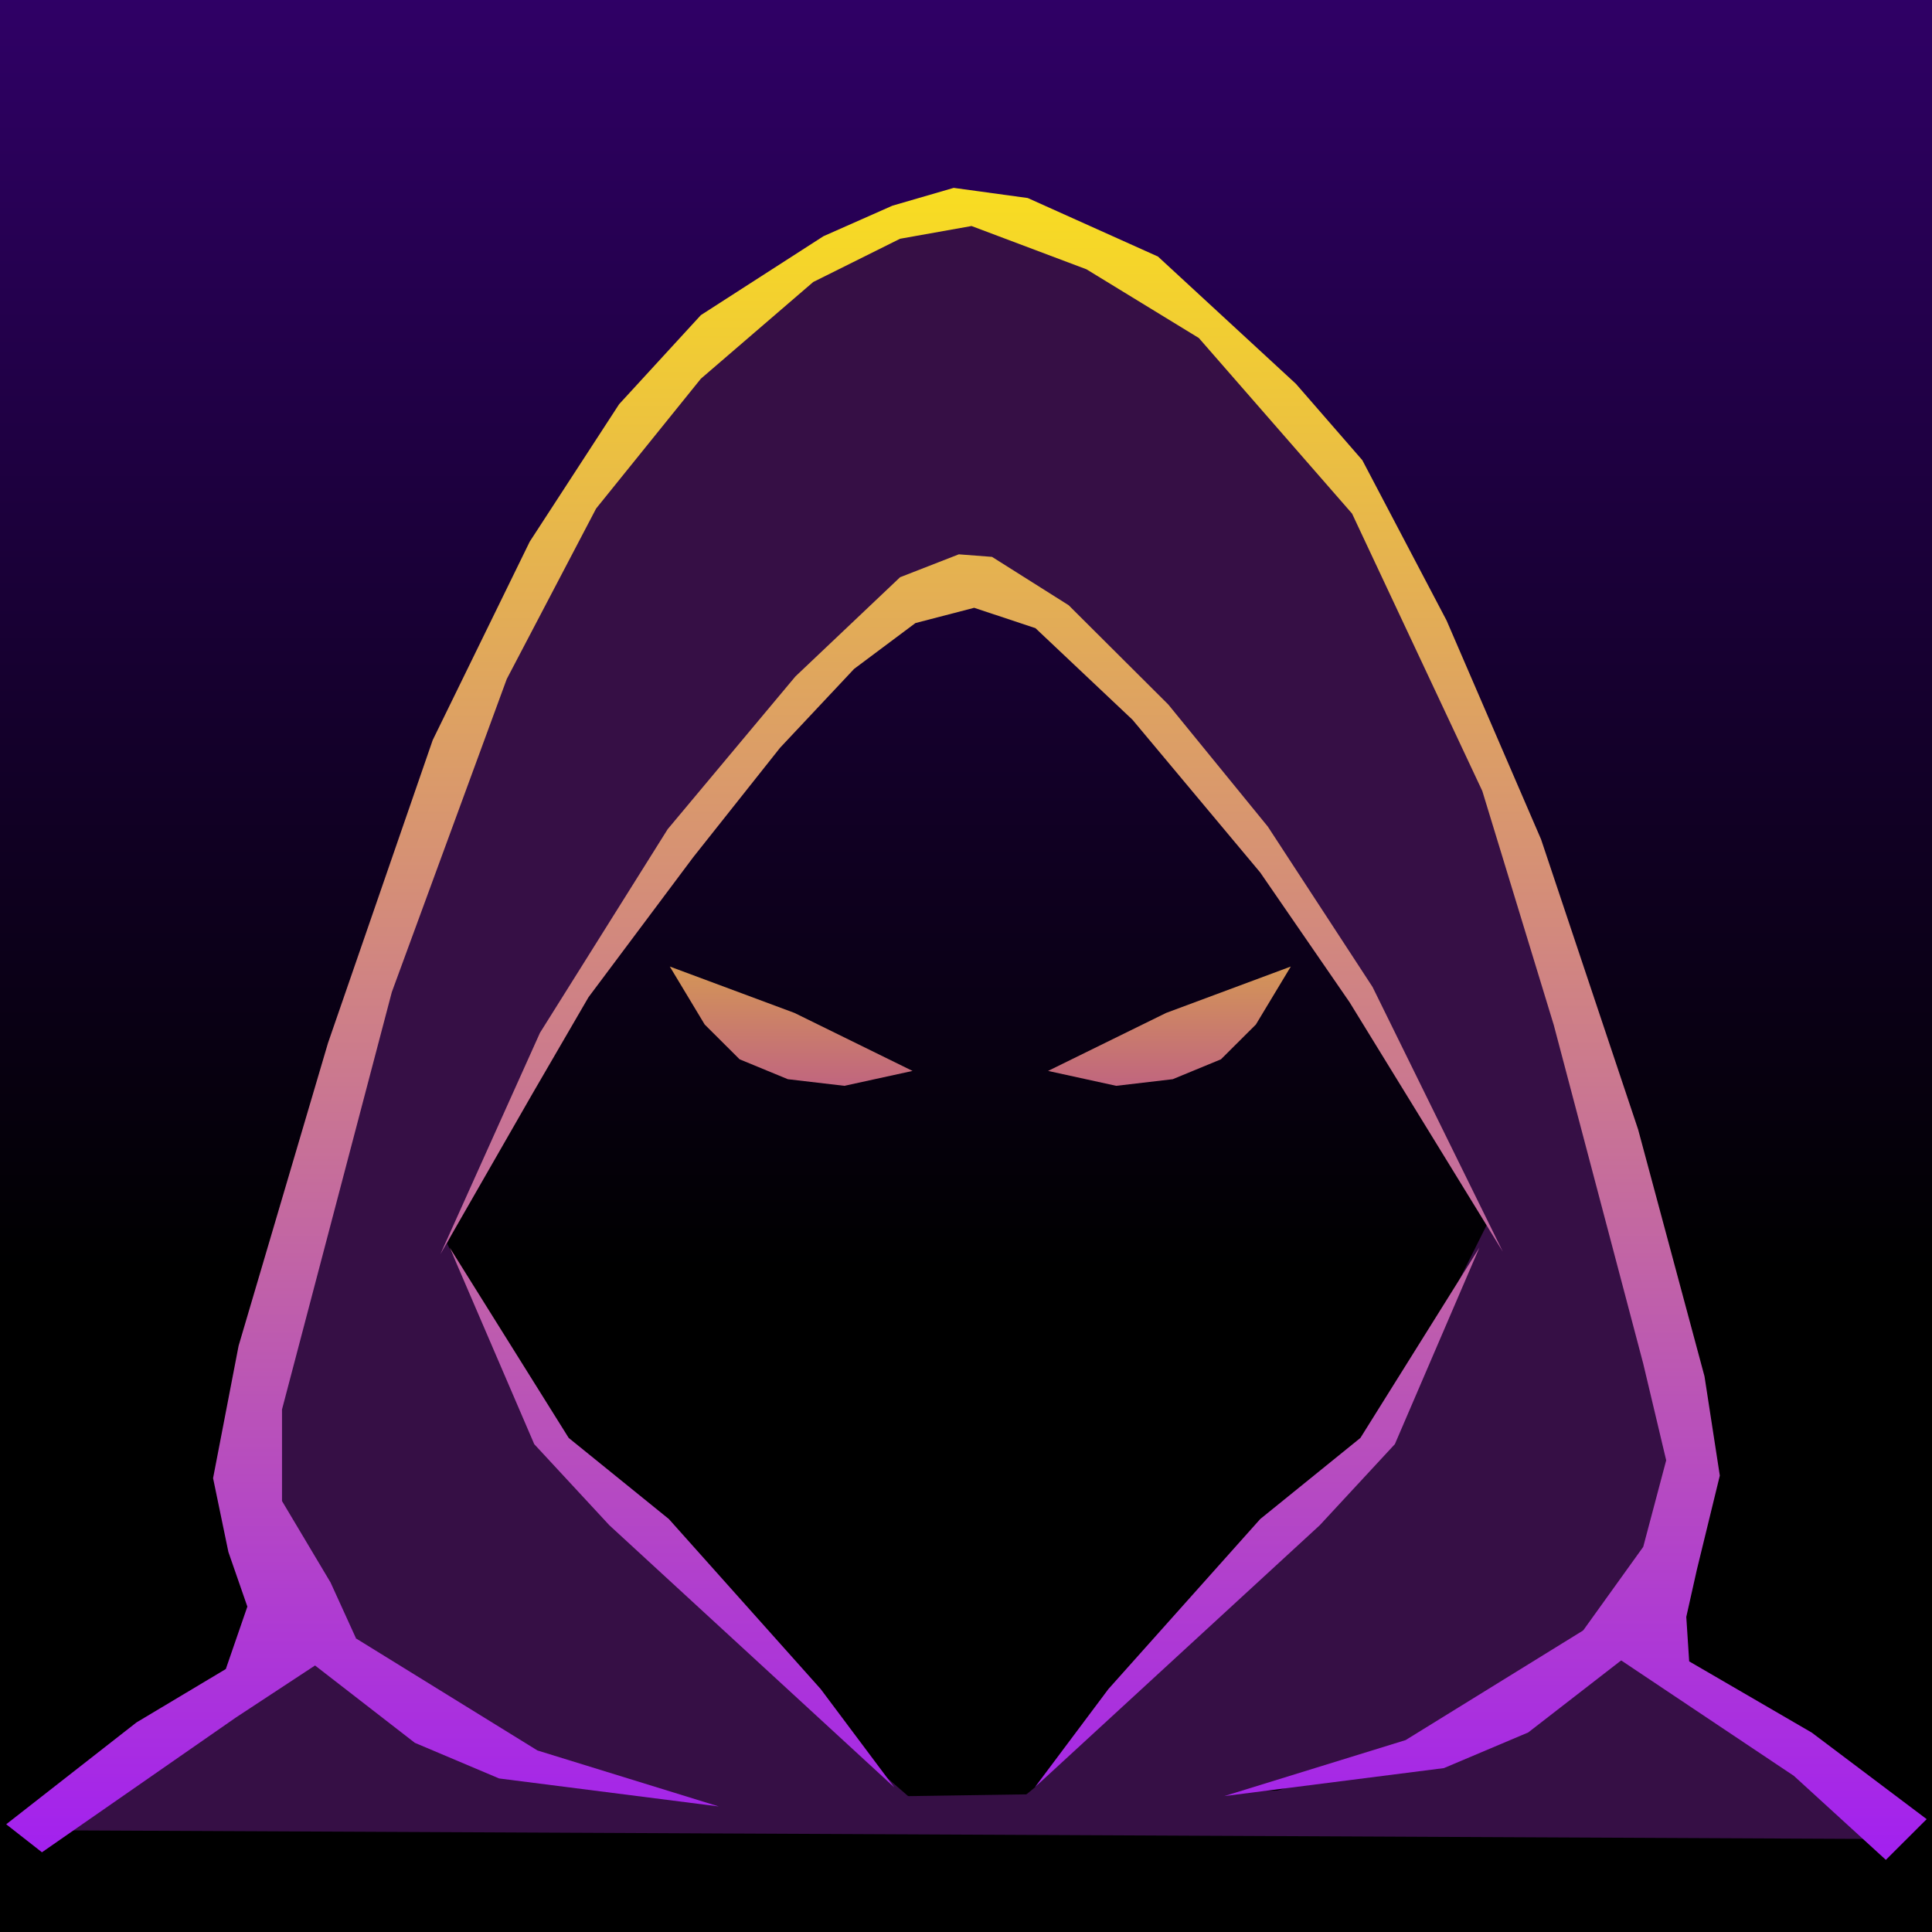
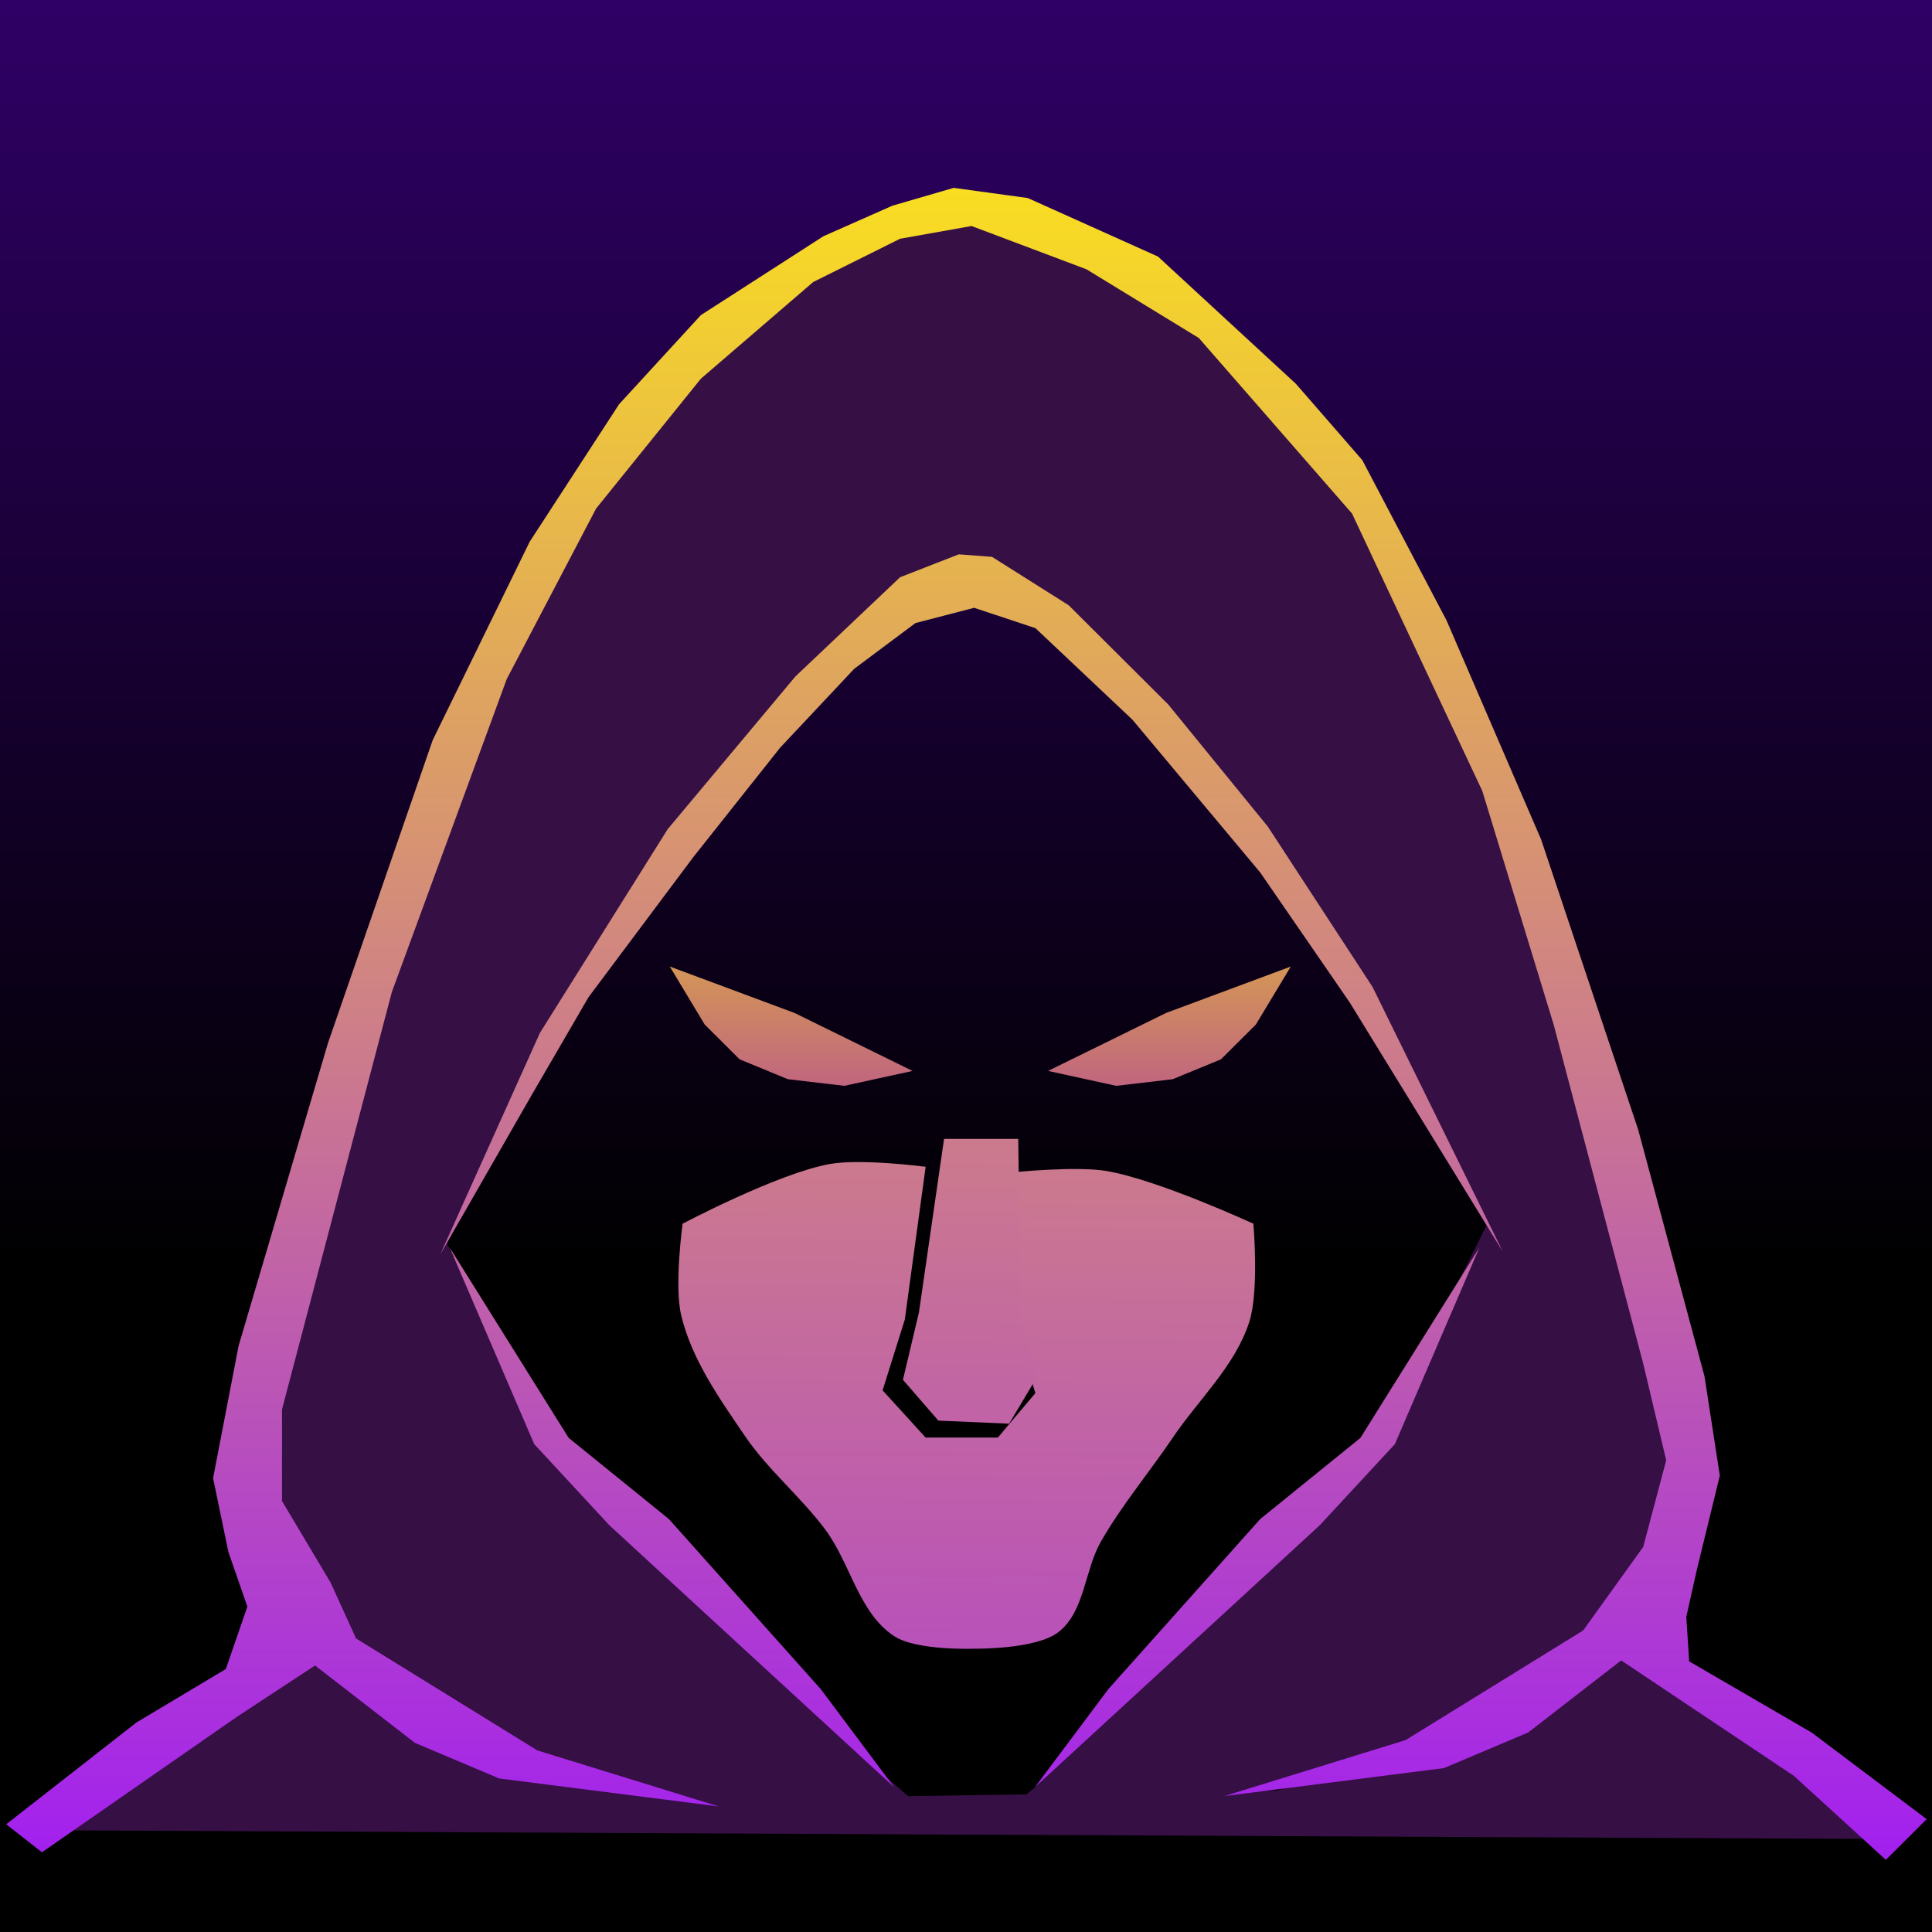
<svg xmlns="http://www.w3.org/2000/svg" xmlns:xlink="http://www.w3.org/1999/xlink" width="128mm" height="128mm" viewBox="0 0 128 128" version="1.1" id="svg1" xml:space="preserve">
  <defs id="defs1">
+     <linearGradient id="linearGradient8">
+       <stop style="stop-color:#f8db24;stop-opacity:1;" offset="0" id="stop8" />
+       <stop style="stop-color:#ad38d5;stop-opacity:1;" offset="1" id="stop9" />
+     </linearGradient>
    <linearGradient id="linearGradient36">
      <stop style="stop-color:#fdfb00;stop-opacity:1;" offset="0" id="stop36" />
      <stop style="stop-color:#9700d5;stop-opacity:1;" offset="1" id="stop37" />
    </linearGradient>
    <linearGradient id="linearGradient33">
      <stop style="stop-color:#ffeb12;stop-opacity:1;" offset="0" id="stop33" />
      <stop style="stop-color:#9c12ff;stop-opacity:1;" offset="1" id="stop34" />
    </linearGradient>
    <linearGradient id="linearGradient17">
      <stop style="stop-color:#4f00aa;stop-opacity:1;" offset="0" id="stop17" />
      <stop style="stop-color:#000000;stop-opacity:1;" offset="1" id="stop18" />
    </linearGradient>
    <linearGradient xlink:href="#linearGradient17" id="linearGradient32" gradientUnits="userSpaceOnUse" gradientTransform="matrix(0.9286995,0,0,1.003746,-170.8031,121.4329)" x1="89.707" y1="-31.651" x2="89.707" y2="108.385" />
    <linearGradient xlink:href="#linearGradient33" id="linearGradient34" x1="89.997" y1="159.086" x2="89.997" y2="271.979" gradientUnits="userSpaceOnUse" />
    <linearGradient xlink:href="#linearGradient36" id="linearGradient37" x1="-85.908" y1="194.429" x2="-85.908" y2="230.935" gradientUnits="userSpaceOnUse" />
    <linearGradient xlink:href="#linearGradient36" id="linearGradient38" gradientUnits="userSpaceOnUse" x1="-85.908" y1="194.429" x2="-85.908" y2="230.935" />
    <linearGradient xlink:href="#linearGradient36" id="linearGradient39" gradientUnits="userSpaceOnUse" x1="-85.908" y1="194.429" x2="-85.908" y2="230.935" />
    <linearGradient xlink:href="#linearGradient33" id="linearGradient40" gradientUnits="userSpaceOnUse" x1="89.997" y1="159.086" x2="89.997" y2="271.979" />
    <linearGradient xlink:href="#linearGradient33" id="linearGradient41" gradientUnits="userSpaceOnUse" x1="89.997" y1="159.086" x2="89.997" y2="271.979" />
    <linearGradient xlink:href="#linearGradient33" id="linearGradient42" gradientUnits="userSpaceOnUse" x1="89.997" y1="159.086" x2="89.997" y2="271.979" />
    <linearGradient xlink:href="#linearGradient33" id="linearGradient43" gradientUnits="userSpaceOnUse" x1="89.997" y1="159.086" x2="89.997" y2="271.979" />
    <linearGradient xlink:href="#linearGradient33" id="linearGradient44" gradientUnits="userSpaceOnUse" x1="89.997" y1="159.086" x2="89.997" y2="271.979" />
    <linearGradient xlink:href="#linearGradient33" id="linearGradient45" gradientUnits="userSpaceOnUse" x1="89.997" y1="159.086" x2="89.997" y2="271.979" />
+     <linearGradient xlink:href="#linearGradient8" id="linearGradient9" x1="-86.626" y1="147.021" x2="-87.407" y2="274.938" gradientUnits="userSpaceOnUse" />
+     <linearGradient xlink:href="#linearGradient8" id="linearGradient10" gradientUnits="userSpaceOnUse" x1="-86.626" y1="147.021" x2="-87.407" y2="274.938" gradientTransform="translate(0,-1.058333)" />
+     <linearGradient xlink:href="#linearGradient8" id="linearGradient2" gradientUnits="userSpaceOnUse" x1="-86.626" y1="147.021" x2="-87.407" y2="274.938" />
  </defs>
  <g id="layer1" transform="translate(151.492,-146.1833)">
    <g id="g46">
      <rect style="fill:url(#linearGradient32);stroke:none;stroke-width:0.965" id="rect1-1" width="128" height="128" x="-151.492" y="146.183" />
      <g id="g45" transform="matrix(1.127063,0,0,1.123136,10.27855,-24.69986)">
        <path style="fill:#360f45;fill-opacity:1;stroke:none;stroke-width:1" d="m -141.325,260.112 15.094,-12.231 7.026,5.205 16.395,5.205 34.351,-0.52 14.573,-4.164 6.246,-5.205 15.614,12.231 z" id="path31-7" />
        <path style="fill:#360f45;fill-opacity:1;stroke:none;stroke-width:1" d="m -89.586,258.591 -12.559,-0.138 -13.525,-3.266 -9.201,-7.223 -3.864,-9.017 1.84,-10.581 5.888,-19 6.625,-18.171 5.244,-11.041 10.121,-10.719 10.673,-4.876 5.658,0.782 10.397,5.842 7.361,8.557 5.198,9.201 6.395,15.181 4.232,13.893 4.554,17.665 -0.092,5.106 -1.702,4.922 -2.76,3.082 -11.225,6.717 -11.041,2.668 -12.605,0.46 1.357,-1.116 5.877,-6.21 14.071,-13.774 6.571,-13.207 -12.036,-21.339 -10.019,-12.101 -7.742,-4.684 -5.465,2.147 -11.255,12.361 -8.978,13.077 -5.66,11.711 5.075,10.279 9.694,10.084 10.019,10.214 z" id="path30-1" />
        <g id="g36" style="fill:url(#linearGradient37)">
          <path style="fill:url(#linearGradient38);fill-opacity:1;stroke:none;stroke-width:2.125" d="m -89.891,215.321 -6.939,-3.421 -7.33,-2.737 2.052,3.421 2.053,2.052 2.834,1.173 3.323,0.391 z" id="path1-1" />
          <path style="fill:url(#linearGradient39);fill-opacity:1;stroke:none;stroke-width:2.125" d="m -81.924,215.321 6.939,-3.421 7.33,-2.737 -2.053,3.421 -2.053,2.052 -2.834,1.173 -3.323,0.391 z" id="path2-5" />
        </g>
        <g id="g31-2" style="fill:url(#linearGradient34);fill-opacity:1" transform="translate(-176.7173,-2.986466)">
          <path style="fill:url(#linearGradient40);fill-opacity:1;stroke:none;stroke-width:1.154" d="m 59.072,229.118 5.855,-13.061 7.506,-12.01 7.506,-9.007 6.155,-5.855 3.453,-1.351 1.952,0.15 4.504,2.852 5.855,5.855 5.855,7.206 6.155,9.458 7.656,15.613 -9.007,-14.712 -5.254,-7.656 -7.506,-9.007 -5.705,-5.404 -3.603,-1.201 -3.453,0.901 -3.603,2.702 -4.354,4.654 -5.104,6.455 -6.155,8.257 -3.303,5.705 z" id="path5-7" />
          <path id="path6-6" style="fill:url(#linearGradient41);fill-opacity:1;stroke:none;stroke-width:1.154" d="m 89.246,166.217 -3.602,1.051 -4.055,1.801 -7.205,4.654 -4.805,5.254 -5.254,8.107 -5.705,11.709 -6.154,17.865 -5.256,17.865 -1.5,7.807 0.9,4.354 1.115,3.223 -1.266,3.682 -5.254,3.152 -7.656,6.006 2.102,1.652 11.41,-7.957 7.055,-4.654 -1.5,-3.303 -2.854,-4.805 v -5.404 l 6.455,-24.619 6.756,-18.467 5.254,-10.059 6.156,-7.656 6.605,-5.705 5.104,-2.551 4.203,-0.752 6.756,2.553 6.605,4.053 9.008,10.359 7.656,16.363 4.203,13.812 5.256,19.967 1.35,5.703 -1.35,5.105 -3.66,5.113 12.518,8.398 5.404,4.953 2.4,-2.402 -6.754,-5.104 -7.207,-4.203 -0.17,-2.623 0.621,-2.781 1.35,-5.555 -0.9,-5.855 -3.902,-14.562 -5.705,-17.113 -5.555,-12.912 -4.953,-9.457 -3.904,-4.504 -8.107,-7.506 -7.656,-3.453 z" />
          <path style="fill:url(#linearGradient42);fill-opacity:1;stroke:none;stroke-width:1.154" d="m 54.117,251.787 10.659,6.605 10.659,3.303 -12.911,-1.651 -4.954,-2.102 -6.756,-5.254 z" id="path7-1" />
          <path style="fill:url(#linearGradient43);fill-opacity:1;stroke:none;stroke-width:1.154" d="m 126.47,251.176 -10.659,6.605 -10.659,3.303 12.911,-1.651 4.954,-2.102 6.756,-5.254 z" id="path8-4" />
          <path style="fill:url(#linearGradient44);fill-opacity:1;stroke:none;stroke-width:1" d="m 85.751,260.565 -4.324,-5.796 -8.925,-10.029 -5.888,-4.784 -6.993,-11.225 4.968,11.593 4.416,4.784 z" id="path28-2" />
          <path style="fill:url(#linearGradient45);fill-opacity:1;stroke:none;stroke-width:1" d="m 94.017,260.565 4.324,-5.796 8.925,-10.029 5.888,-4.784 6.993,-11.225 -4.968,11.593 -4.416,4.784 z" id="path29-3" />
        </g>
      </g>
    </g>
+     <g id="g8" style="fill:url(#linearGradient9)">
+       <path style="fill:url(#linearGradient2);fill-opacity:1;stroke-width:1" d="m -81.36,254.309 c -1.495,1.17 -5.587,1.104 -5.587,1.104 0,0 -3.792,0.149 -5.289,-0.822 -2.362,-1.53 -2.905,-4.831 -4.591,-7.085 -1.625,-2.171 -3.774,-3.93 -5.301,-6.171 -1.699,-2.494 -3.528,-5.07 -4.232,-8.005 -0.473,-1.968 0.092,-6.072 0.092,-6.072 0,0 6.3,-3.334 9.753,-3.956 2.084,-0.375 6.349,0.184 6.349,0.184 l -1.38,10.121 -1.472,4.692 2.852,3.128 h 4.784 l 2.484,-2.944 -1.288,-4.324 -0.184,-10.305 c 0,0 4.137,-0.429 6.164,-0.092 3.407,0.566 9.753,3.496 9.753,3.496 0,0 0.395,4.453 -0.276,6.523 -0.942,2.907 -3.347,5.115 -5.06,7.646 -1.561,2.307 -3.367,4.457 -4.756,6.873 -1.102,1.917 -1.072,4.645 -2.814,6.008 z" id="path3" />
+       <path style="fill:url(#linearGradient10);fill-opacity:1;stroke-width:1.099" d="m -88.946,221.639 -1.664,11.496 -1.059,4.463 2.344,2.705 4.689,0.203 1.815,-3.043 -1.059,-3.99 -0.151,-11.834 z" id="path4" />
+     </g>
  </g>
</svg>
